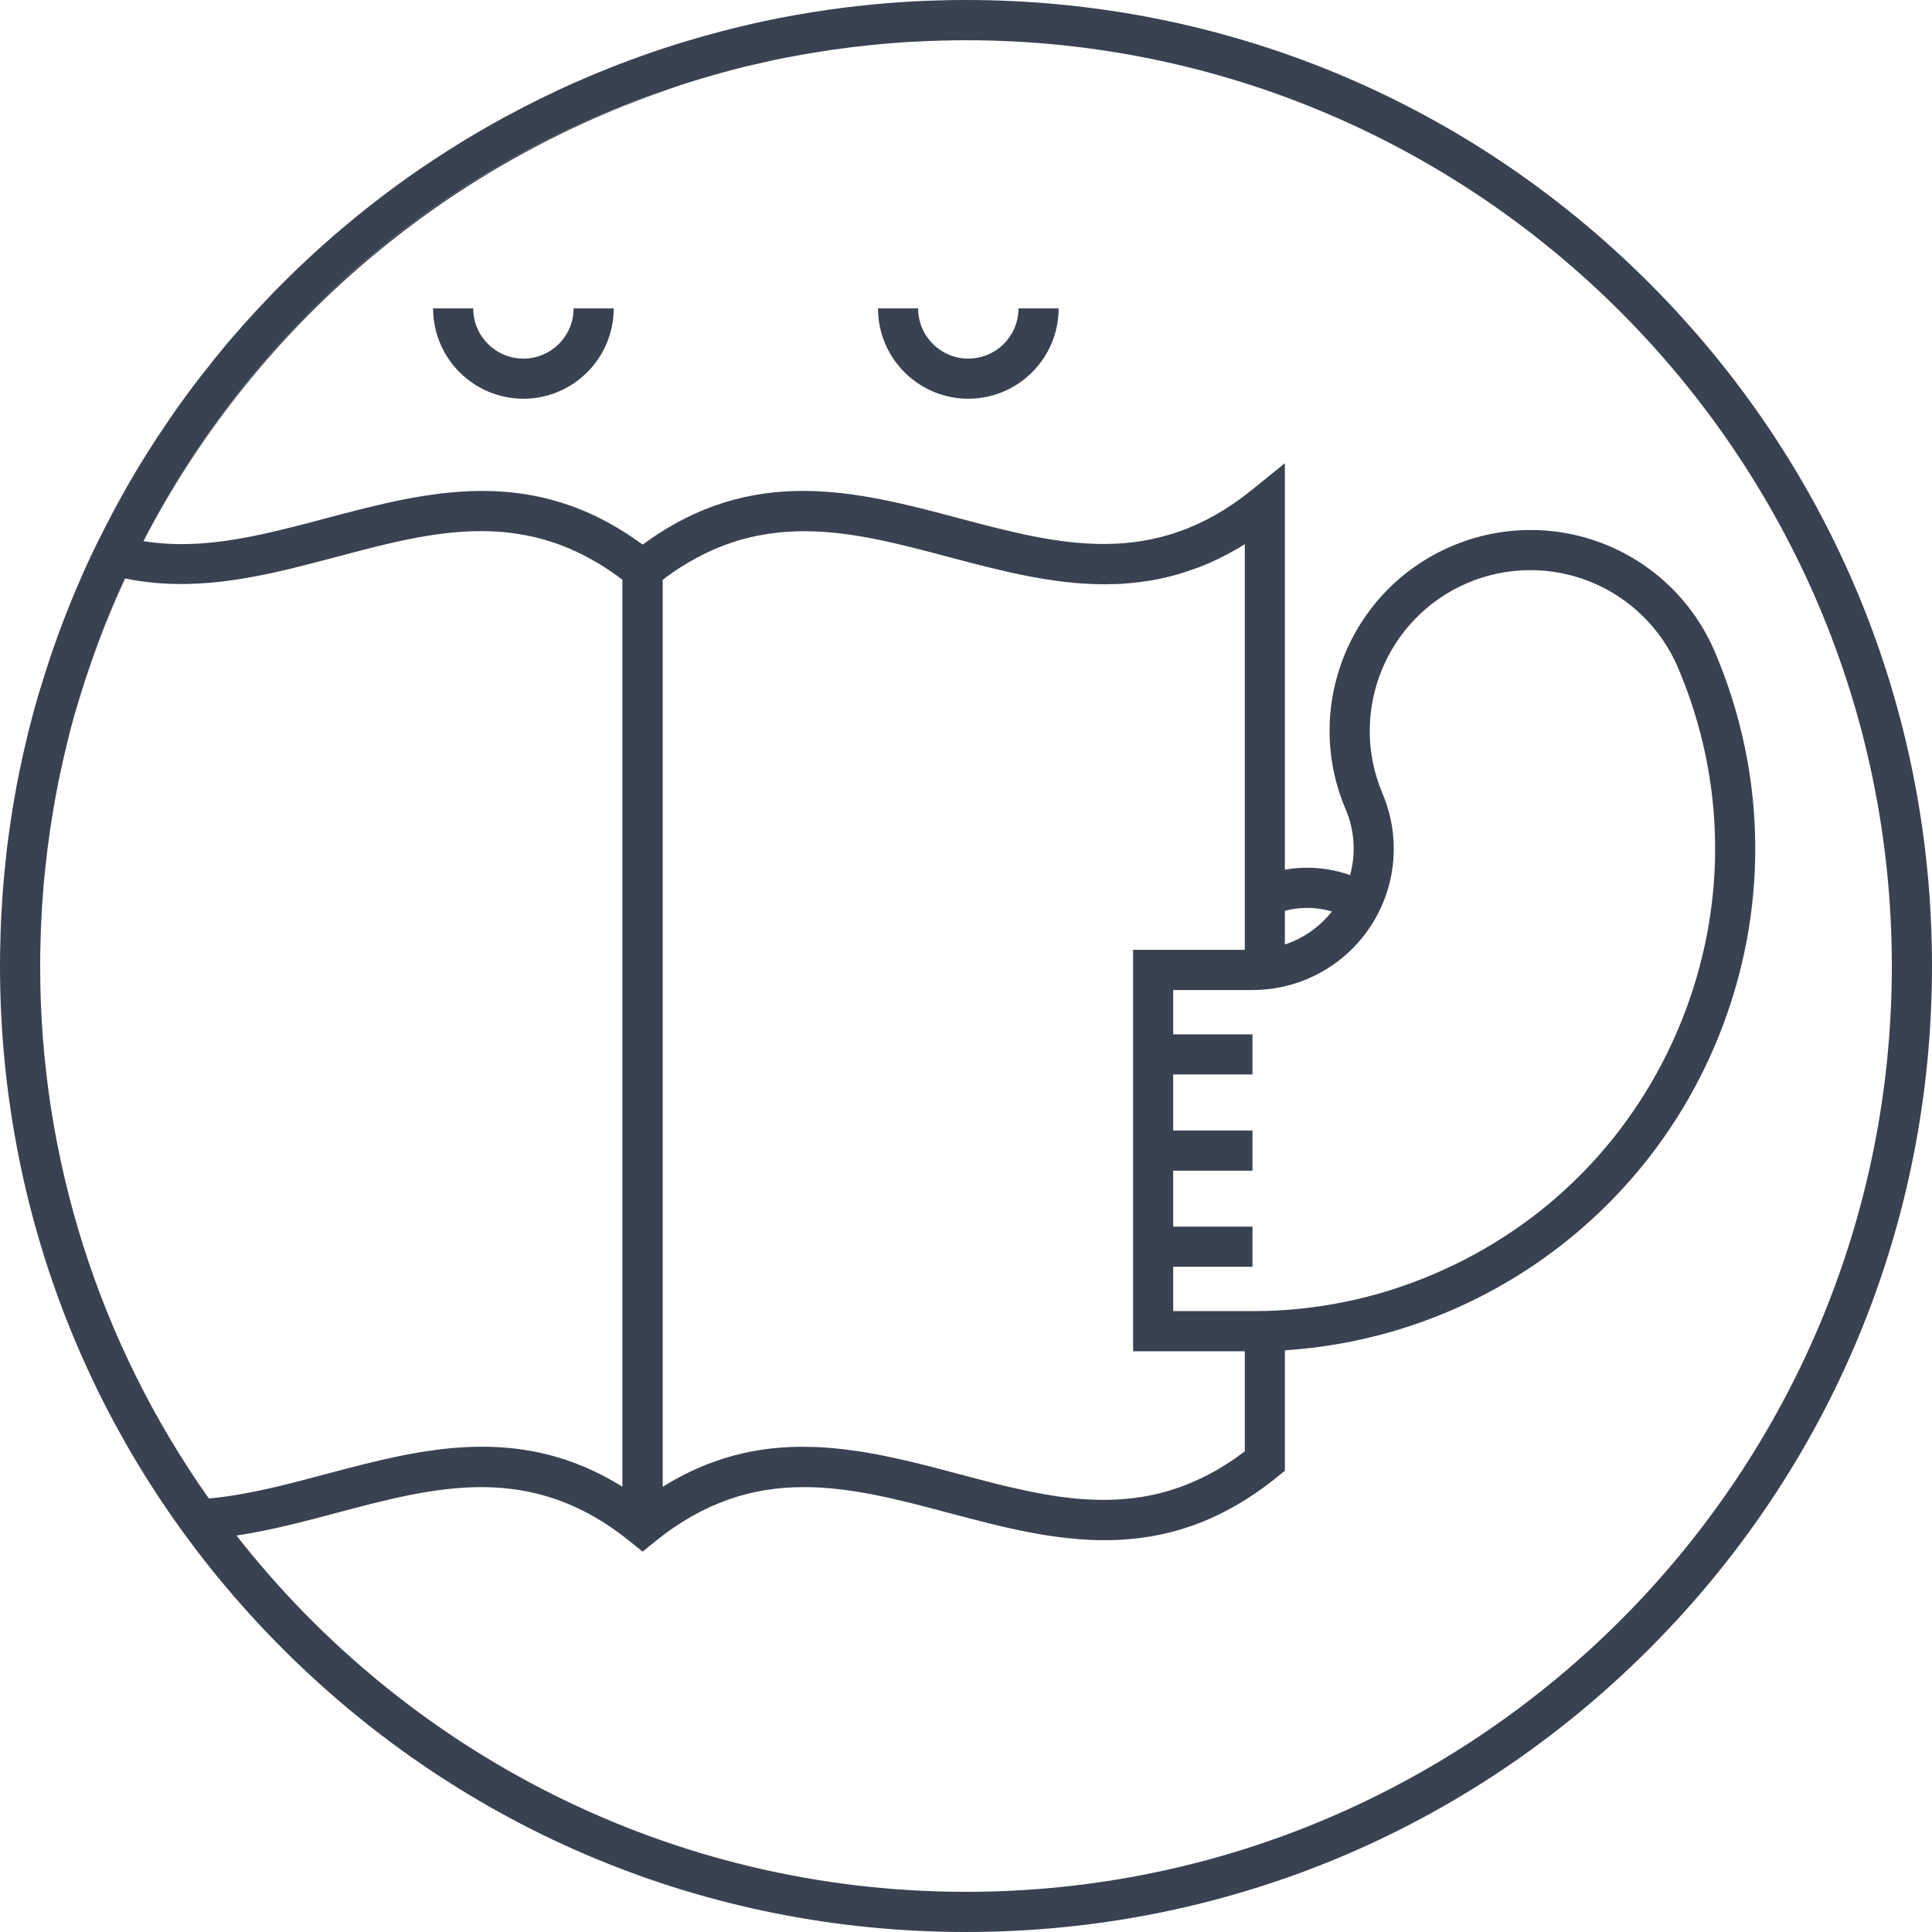
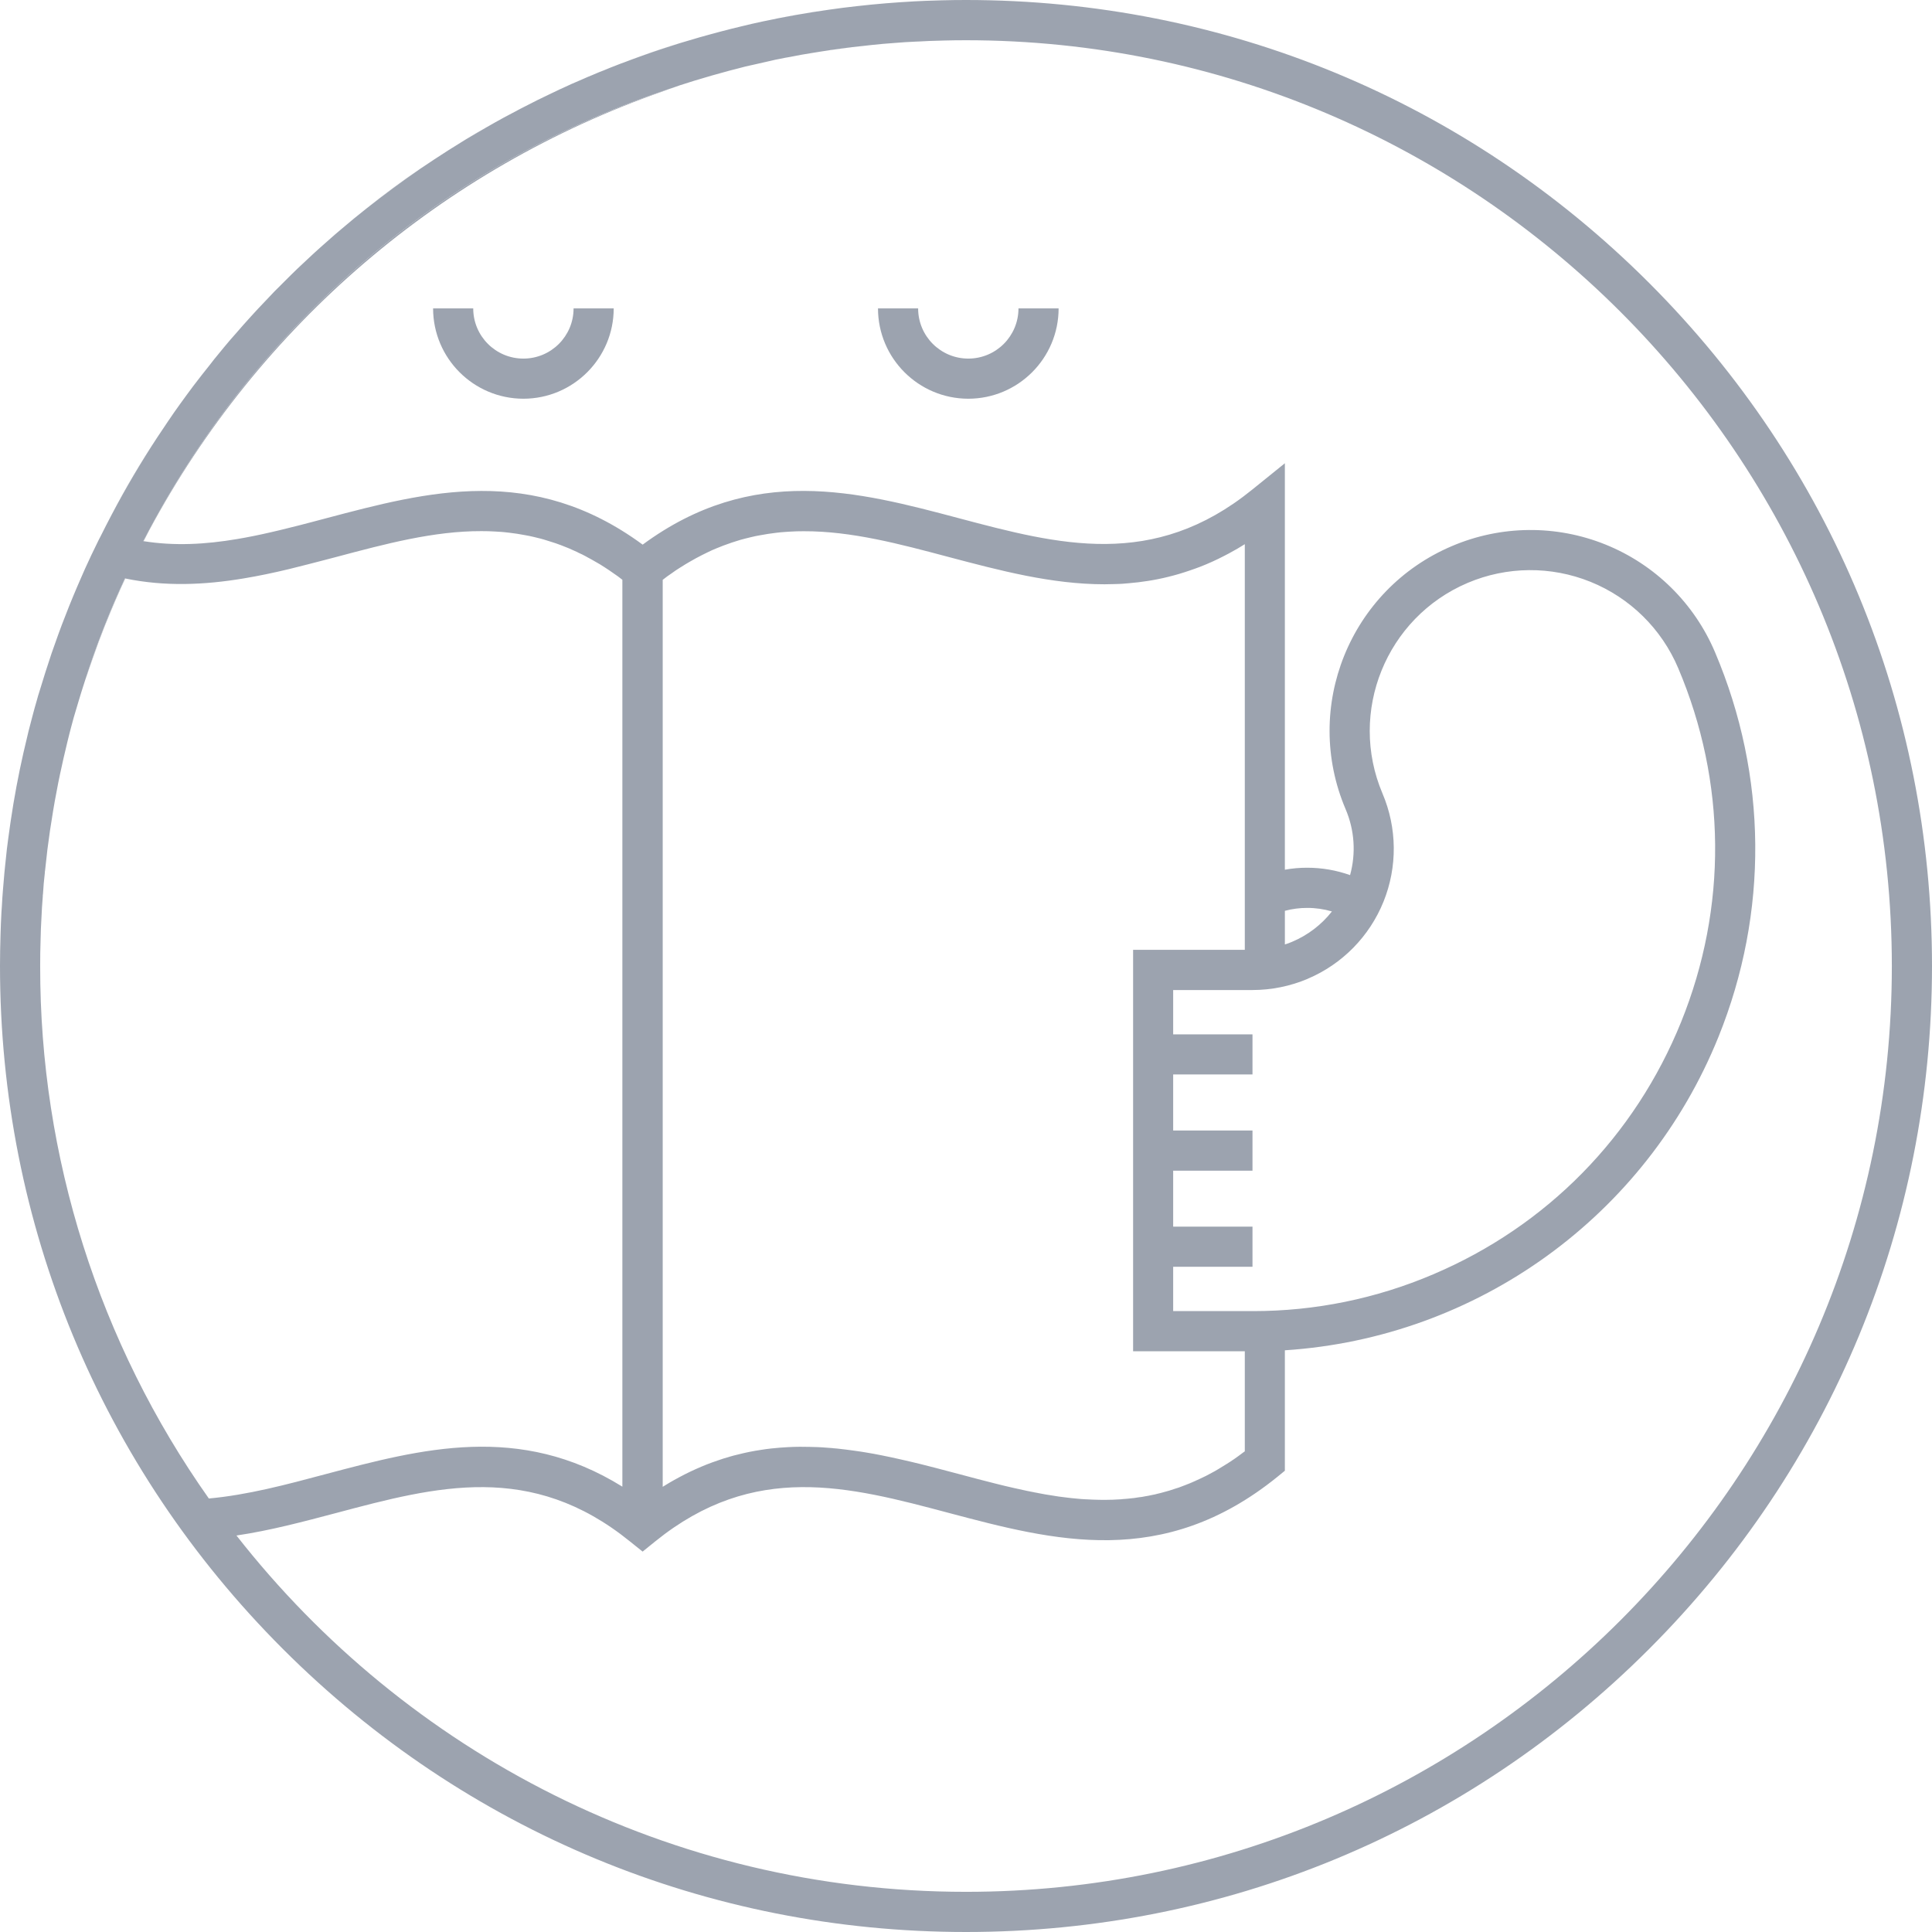
<svg xmlns="http://www.w3.org/2000/svg" viewBox="0 0 1536 1536">
  <defs>
-     <style>.cls-1 {fill:#394251}</style>
+     <style>.cls-1 {fill:#9ca3af}</style>
  </defs>
  <g id="Layer_2" data-name="Layer 2">
    <g id="Layer_1-2" data-name="Layer 1">
      <path class="cls-1" d="M827.47,1187.43c-7.1-1.24-14.28-2.8-21.54-4.46Q816.7,1185.46,827.47,1187.43Z" />
      <path class="cls-1" d="M898.29,1191.31c-4.54.58-9.08.83-13.54,1C889.21,1192.05,893.75,1191.81,898.29,1191.31Z" />
      <path class="cls-1" d="M954.25,1175.55a134.27,134.27,0,0,1-14,5.94C944.93,1179.75,949.55,1177.77,954.25,1175.55Z" />
      <path class="cls-1" d="M661.4,39.62c10.4-1.49,20.88-2.81,31.45-3.88C682.28,36.81,671.8,38.05,661.4,39.62ZM605.85,17.17q26.37-5.7,53.4-9.49Q632.39,11.39,605.85,17.17ZM99.38,459.92a685,685,0,0,0-31.61,80.8c1-2.72,1.89-5.44,2.8-8.17,1.07-3.13,2.23-6.27,3.3-9.49,2.89-8.33,5.95-16.59,9.17-24.68.32-.82.65-1.65,1-2.48,4.88-12.13,10-24.1,15.52-35.9C99.46,460,99.46,460,99.38,459.92ZM113.9,430.2h.25c1.41-2.72,2.81-5.45,4.21-8.09a.25.25,0,0,1,.08-.16A740,740,0,0,1,526.94,72.64c3-1.08,6.11-2.32,9.24-3.31C356.08,128,204.12,255.46,113.9,430.2ZM508.37,45.07c10.56-3.8,21.29-7.35,32-10.73C529.66,37.64,518.93,41.19,508.37,45.07ZM445.06,71c-2.31,1.08-4.54,2.15-6.85,3.31,2.47-1.24,5-2.4,7.51-3.55C445.47,70.82,445.31,70.9,445.06,71ZM291.45,165.66q20.81-16.35,42.59-31.45C319.52,144,305.32,154.6,291.45,165.66ZM88.81,409.24q16.72-31.46,36-61.08A681.24,681.24,0,0,0,88.81,409.24Z" />
      <path class="cls-1" d="M645.06,1150.37c-6.11-.17-12.22-.17-18.33.16C632.84,1150.2,639,1150.12,645.06,1150.37Z" />
      <path class="cls-1" d="M665.78,1151.69c-6.86-.66-13.79-1.16-20.72-1.32C652,1150.45,658.92,1151,665.78,1151.69Z" />
      <path class="cls-1" d="M989.66,1153.84v.08c-.57.41-1.07.82-1.65,1.16A8.19,8.19,0,0,0,989.66,1153.84Z" />
      <path class="cls-1" d="M370.69,110.6c3.63-2.14,7.35-4.29,11.06-6.43,1.81-1.08,3.71-2.23,5.61-3.31C381.75,104,376.22,107.22,370.69,110.6Z" />
      <path class="cls-1" d="M1311.08,224.92C1166.05,79.9,973.15,0,768,0c-6.36,0-12.79.08-19.15.25-4.29.08-8.67.25-13,.41-2.88.08-5.77.25-8.75.41-15.27.83-30.54,2.07-45.72,3.8C674,5.69,666.6,6.6,659.25,7.68q-27,3.83-53.4,9.49c-5.53,1.15-11.06,2.47-16.51,3.8s-11,2.64-16.42,4.12S562,28,556.57,29.55s-10.81,3.14-16.18,4.79c-10.73,3.38-21.46,6.93-32,10.73-4.05,1.48-8,2.89-12,4.45-2.4.83-4.71,1.74-7,2.65-3,1.15-5.94,2.31-8.83,3.55-3.14,1.15-6.19,2.47-9.25,3.79-2.72,1.08-5.44,2.23-8.16,3.47-5.86,2.47-11.64,5-17.42,7.76-2.56,1.15-5,2.31-7.51,3.55-7.18,3.38-14.37,6.93-21.46,10.64-1.16.58-2.23,1.16-3.39,1.74-8.74,4.54-17.41,9.24-26,14.19-1.9,1.08-3.8,2.23-5.61,3.31-3.71,2.14-7.43,4.29-11.06,6.43-4.79,3-9.66,6-14.44,9-7.52,4.79-14.86,9.66-22.21,14.61q-21.78,15.1-42.59,31.45c-6.93,5.45-13.7,11.06-20.39,16.75-3.38,2.81-6.68,5.7-10,8.67-8.34,7.27-16.51,14.78-24.44,22.37-3.46,3.3-6.93,6.77-10.39,10.23q-8.17,7.94-15.86,16.27c-3.71,3.79-7.17,7.59-10.64,11.39-4.38,4.78-8.58,9.57-12.8,14.44-1.32,1.49-2.64,3-4,4.54-3.13,3.71-6.27,7.43-9.32,11.23-2.23,2.64-4.46,5.44-6.52,8.17-4.55,5.61-8.92,11.31-13.3,17-3.63,4.79-7.17,9.74-10.73,14.61q-5,6.93-9.65,13.87c-2.65,3.88-5.29,7.84-7.85,11.72a10.6,10.6,0,0,1-.82,1.24q-19.3,29.58-36,61.08c-3,5.78-6.1,11.64-9,17.58-.66,1.15-1.24,2.39-1.82,3.55-1.82,3.63-3.55,7.26-5.28,10.89s-3.39,7.35-5.12,11.06c-1,2.23-2,4.54-3,6.85-2.23,5-4.38,10.16-6.53,15.27q-3.09,7.44-5.94,14.86c-2,5-3.88,10-5.69,15S42.75,514.39,41,519.43c-3.38,10.07-6.6,20.22-9.66,30.37-.74,2.23-1.4,4.46-2,6.77-1.23,4.29-2.47,8.5-3.55,12.8-.57,2.14-1.15,4.21-1.65,6.35-1.07,3.88-2,7.76-2.88,11.64-.91,3.72-1.82,7.51-2.65,11.23q-6.06,26.73-10.07,53.9a21.23,21.23,0,0,0-.33,2.22c-.58,4.13-1.15,8.34-1.73,12.47-.33,2.55-.66,5.11-1,7.76C5,680,4.37,685,3.88,690.12c-.17,1.08-.25,2.15-.33,3.22-.41,4.54-.83,9.08-1.16,13.62s-.74,9-.91,13.54c-.16,1.57-.24,3.13-.33,4.7q-.49,9-.74,18.08C.17,751.45,0,759.79,0,768c0,205.11,79.9,398,224.92,543S562.85,1536,768,1536s398-79.9,543-224.92S1536,973.15,1536,768,1456.1,370,1311.08,224.92ZM31.94,768c0-7,.08-14,.33-21,.09-5.62.33-11.31.66-16.84.25-5.86.58-11.64,1.08-17.42a8.28,8.28,0,0,1,.16-2c.33-5.69.83-11.31,1.49-16.92a5.78,5.78,0,0,1,.16-1.65c.58-5.7,1.24-11.31,1.9-17,1.24-9.91,2.72-19.81,4.37-29.64a10.55,10.55,0,0,1,.25-1.56c.83-4.87,1.65-9.75,2.64-14.61.83-4.63,1.74-9.17,2.73-13.79.9-4.29,1.81-8.5,2.81-12.79s2-8.5,3-12.71,2.06-8.26,3.14-12.38a1.21,1.21,0,0,1,.16-.58c1.15-4.46,2.39-8.92,3.79-13.37s2.65-9.17,4.13-13.71q1.48-4.7,3-9.41a685,685,0,0,1,31.61-80.8c.08.08.08.08.16.08,31.94,6.6,63.23,5.12,94,0,12.05-2,24.18-4.54,36.15-7.43,5-1.24,10.07-2.47,15.11-3.8,7.67-1.9,15.26-4,22.86-5.94,39.12-10.4,77.09-20.55,115.06-20.47,3.71,0,7.51.08,11.23.33a24.63,24.63,0,0,1,2.56.17c1.48.08,3,.16,4.45.33,1.24.16,2.48.24,3.72.41,4.29.49,8.66,1.15,13,2,2.23.41,4.46.82,6.76,1.4,1.74.42,3.56.83,5.37,1.32.83.25,1.65.42,2.4.66,1.73.5,3.38,1,5,1.57,3,.91,6,1.9,9,3.06l6.19,2.47,6.68,3c.25.17.5.25.74.42,2.07.9,4.13,1.9,6.2,3.05a6.37,6.37,0,0,1,1,.58c2.14,1.16,4.37,2.31,6.52,3.63,2.31,1.24,4.7,2.72,7.1,4.29s4.7,3.06,7.09,4.79c2.4,1.57,4.71,3.3,7.1,5.2v721c-81.8-50.84-159.8-30.12-235.49-10.07-32.1,8.59-62.56,16.68-93.27,19.48A731.89,731.89,0,0,1,31.94,768Zm1007.74,10.15a112.23,112.23,0,0,0,59.43-147.33c-27.48-64.8,2.89-139.83,67.69-167.39a127.6,127.6,0,0,1,167.39,67.68c38.38,90.38,39.2,190.26,2.39,281.3s-106.81,162.36-197.19,200.74a364,364,0,0,1-143.13,29.22H932.71v-35.25h63.06V975.22H932.71V930.73h63.06V898.79H932.71V854.21h63.06V822.35H932.71V787.11h63.14A113.05,113.05,0,0,0,1039.68,778.19Zm-18.16-27.32V724.13a67.5,67.5,0,0,1,17.75-2.31,68.55,68.55,0,0,1,19.65,2.81,79.37,79.37,0,0,1-31.78,24.18A50.92,50.92,0,0,1,1021.52,750.87Zm-31.86,4.3H900.85v319.18h88.81v79.57c-.57.41-1.07.82-1.65,1.16-2.39,1.81-4.87,3.63-7.26,5.28-.08,0-.08.08-.17.08-1.81,1.24-3.46,2.39-5.28,3.47-.17.08-.25.25-.41.25-2.23,1.4-4.37,2.72-6.52,4-1.74,1.07-3.38,2-5.12,2.88-3,1.66-6,3.23-9,4.55a134.27,134.27,0,0,1-14,5.94,59.73,59.73,0,0,1-6.19,2.14c-3,1.08-5.86,1.9-8.75,2.65-.82.24-1.56.49-2.39.66a21.07,21.07,0,0,1-2.4.57,43.15,43.15,0,0,1-4.78,1.08q-2.61.62-5.2,1a36.89,36.89,0,0,1-5.29.82,63.22,63.22,0,0,1-6.93.91c-4.54.58-9.08.83-13.54,1-.16,0-.24.08-.41,0-6.93.25-13.87.08-20.8-.33-.17.08-.25.08-.33,0-2.56-.08-5.12-.33-7.59-.58s-4.71-.41-7-.74c-4.62-.5-9.24-1.15-14-2q-3.58-.5-7.18-1.24c-7.1-1.24-14.28-2.8-21.54-4.46-4.79-1.07-9.58-2.22-14.45-3.46-9.66-2.4-19.39-5-29.13-7.6-2.56-.66-5.12-1.32-7.6-2-7.59-2.06-15.27-4-22.94-5.94-5.12-1.24-10.24-2.48-15.44-3.63s-10.24-2.31-15.43-3.3q-6.08-1.24-12.14-2.23c-3-.5-6.11-1-9.24-1.41-4.62-.66-9.17-1.23-13.78-1.73-6.86-.66-13.79-1.16-20.72-1.32-6.11-.17-12.22-.17-18.33.16-2.23.09-4.37.25-6.6.42s-4.62.41-7,.66c-2.8.33-5.61.66-8.42,1.15a174.24,174.24,0,0,0-18,3.64c-2.31.49-4.54,1.15-6.85,1.81l-.74.25c-2.81.74-5.62,1.65-8.34,2.64q-4.46,1.49-8.92,3.22c-2.8,1.16-5.69,2.31-8.58,3.63s-5.78,2.64-8.67,4.13-5.78,3-8.67,4.62c-2.47,1.4-4.94,2.81-7.42,4.38-.58.33-1.08.66-1.65,1V461c2.39-1.9,4.7-3.63,7.1-5.2,2.22-1.65,4.37-3.06,6.6-4.46a6.57,6.57,0,0,0,.82-.49c2.23-1.49,4.54-2.81,6.77-4.13,1.74-1,3.47-2,5.12-2.89,3.3-1.81,6.52-3.38,9.74-4.95,2.06-1,4.21-2,6.27-2.81s3.88-1.57,5.78-2.31c4.62-1.73,9.25-3.3,13.78-4.62,1.33-.33,2.56-.66,3.8-1,1.57-.41,3.14-.83,4.71-1.16,2.22-.58,4.54-1,6.77-1.4,4.37-.83,8.66-1.49,13-2,1.23-.17,2.47-.25,3.71-.41,1.49-.17,3-.25,4.46-.33a24.27,24.27,0,0,1,2.56-.17c3.71-.25,7.51-.33,11.22-.33,38-.08,75.94,10.07,115.07,20.47,40.61,10.73,81.79,21.71,124,21.71,2.81,0,5.61-.08,8.42-.17,1.9,0,3.8-.16,5.78-.24,1.65-.09,3.38-.25,5-.42,5-.41,10.07-1,15.11-1.81,2.64-.42,5.28-.83,7.92-1.4,2.81-.58,5.7-1.16,8.5-1.9s5.7-1.41,8.59-2.31,5.69-1.74,8.5-2.73,5.53-1.9,8.34-3A191.09,191.09,0,0,0,973.15,442q3.72-1.86,7.43-4c2.15-1.15,4.3-2.39,6.36-3.71.91-.5,1.82-1.07,2.72-1.65ZM768,1504.06c-235.32,0-445.14-110.94-580-283.28,27.07-4,53.65-11.14,79.65-18,79.4-21.13,154.52-41,233.17,22.7l10.08,8.09,10-8.09c78.75-63.72,153.78-43.83,233.27-22.7,83.69,22.21,170.19,45.24,261.48-28.72l5.86-4.79v-95.74a399.74,399.74,0,0,0,344.7-249.11c39.94-98.89,39-207.51-2.65-305.73a159.24,159.24,0,0,0-209.24-84.53c-81.13,34.42-119,128.11-84.52,209.16a79.48,79.48,0,0,1,3.55,52.42,101.74,101.74,0,0,0-34.09-5.87,97.49,97.49,0,0,0-17.75,1.57V368.3l-26,21C916.86,453.07,841.83,433.09,762.35,412c-80.57-21.38-163.85-43.5-251.42,21-87.66-64.47-170.86-42.35-251.51-21-4.37,1.16-8.83,2.31-13.12,3.47a9,9,0,0,1-1.57.41c-2.39.66-4.87,1.32-7.34,1.9-4.87,1.24-9.74,2.47-14.61,3.63-2.56.66-5.2,1.24-7.76,1.82-8.92,2.06-17.83,3.88-26.66,5.36-24.93,4.21-49.53,5.61-74.21,1.65h-.25C204.12,255.46,356.08,128,536.18,69.33c2.89-1.07,5.78-2,8.67-2.88,4.54-1.49,9.08-2.89,13.7-4.21,4.87-1.49,9.74-2.89,14.69-4.21,4.3-1.24,8.67-2.4,13-3.47,4.37-1.24,8.83-2.31,13.28-3.22,4.46-1.07,8.92-2.06,13.46-3.05,2.31-.58,4.62-1.08,7-1.49,2.72-.58,5.53-1.15,8.33-1.57,5.53-1.15,11.06-2.14,16.59-3,4.87-.83,9.83-1.57,14.7-2.31a6,6,0,0,1,1.73-.25c10.4-1.57,20.88-2.81,31.45-3.88,6.19-.66,12.38-1.24,18.65-1.65,5.61-.5,11.23-.83,16.92-1.07a21.31,21.31,0,0,1,2.4-.09c5.53-.33,11.14-.57,16.67-.66.83-.08,1.57-.08,2.31-.08,6.11-.17,12.13-.25,18.24-.25,405.85,0,736.1,330.17,736.1,736.1S1173.89,1504.06,768,1504.06Z" />
      <path class="cls-1" d="M416.12,317a71.88,71.88,0,0,1-71.8-71.8h31.91a39.89,39.89,0,1,0,79.78,0h31.91A71.88,71.88,0,0,1,416.12,317Z" />
      <path class="cls-1" d="M769.83,317a71.88,71.88,0,0,1-71.8-71.8h31.91a39.89,39.89,0,1,0,79.78,0h31.91A71.88,71.88,0,0,1,769.83,317Z" />
    </g>
  </g>
</svg>
